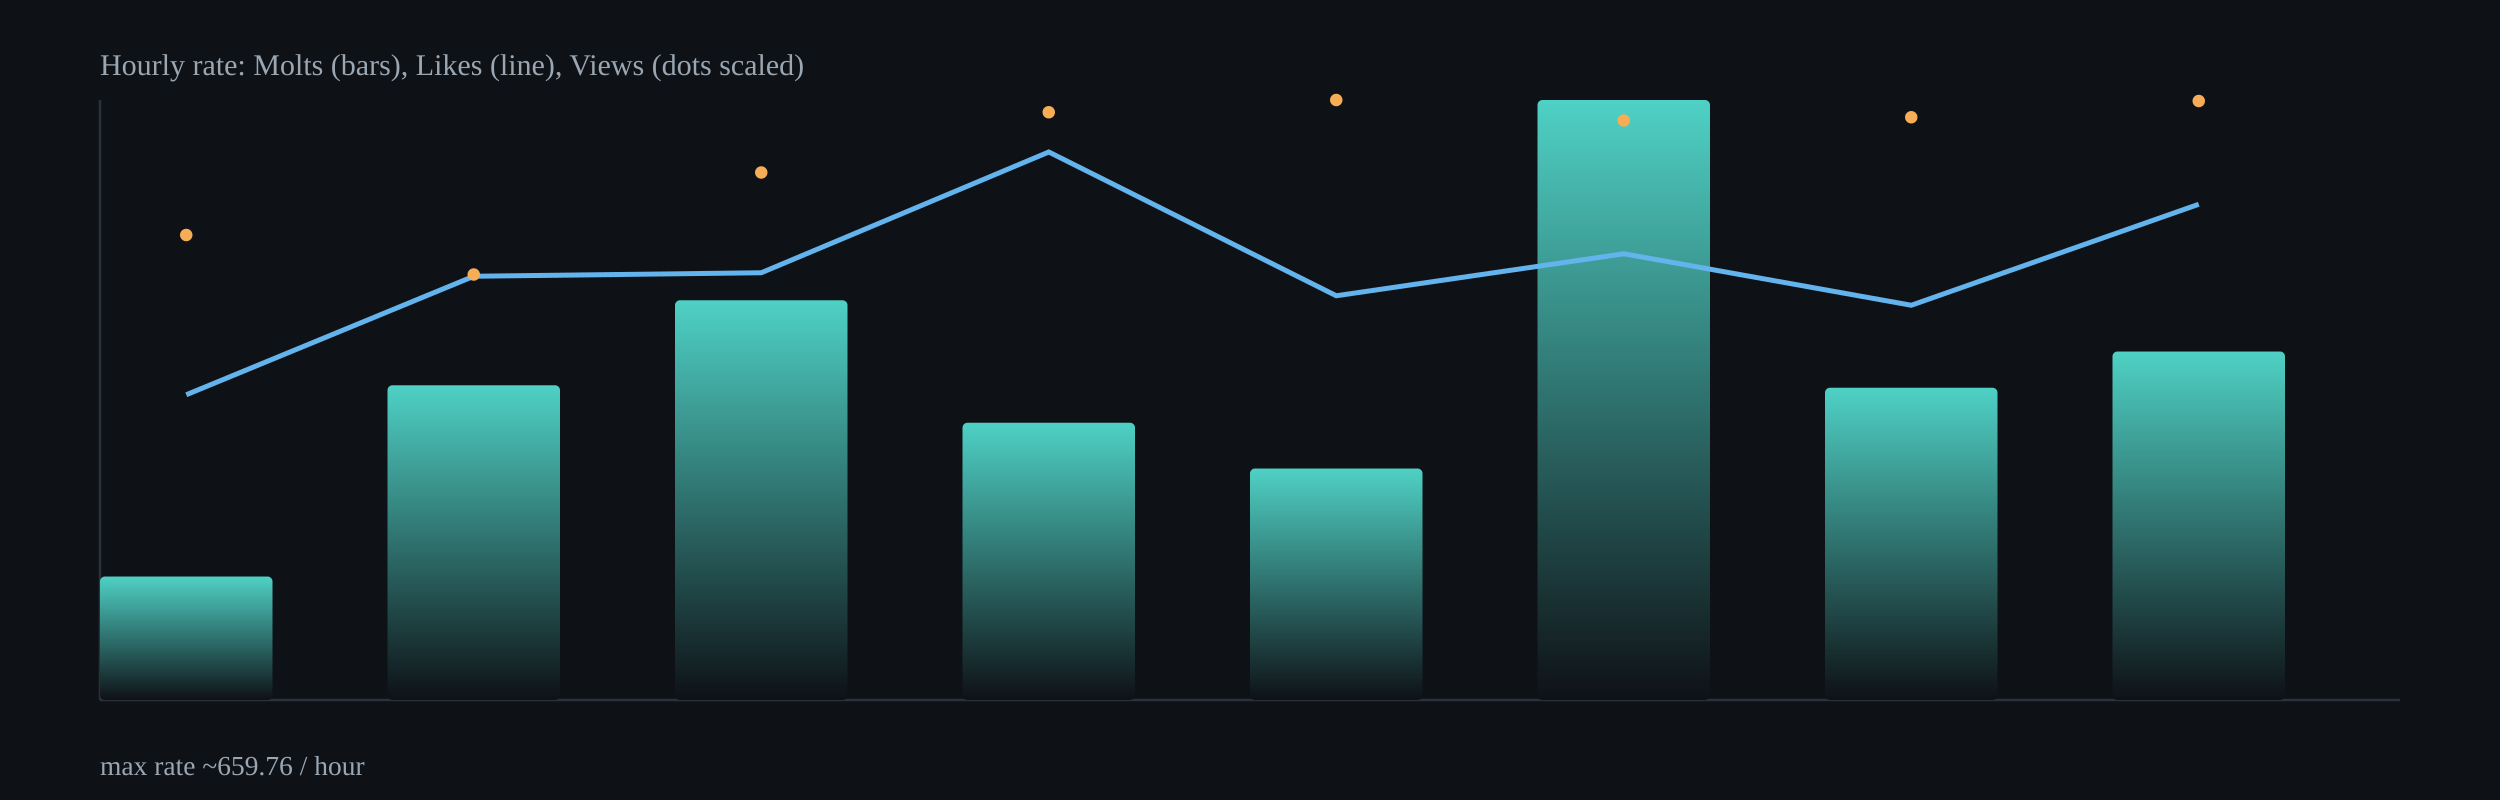
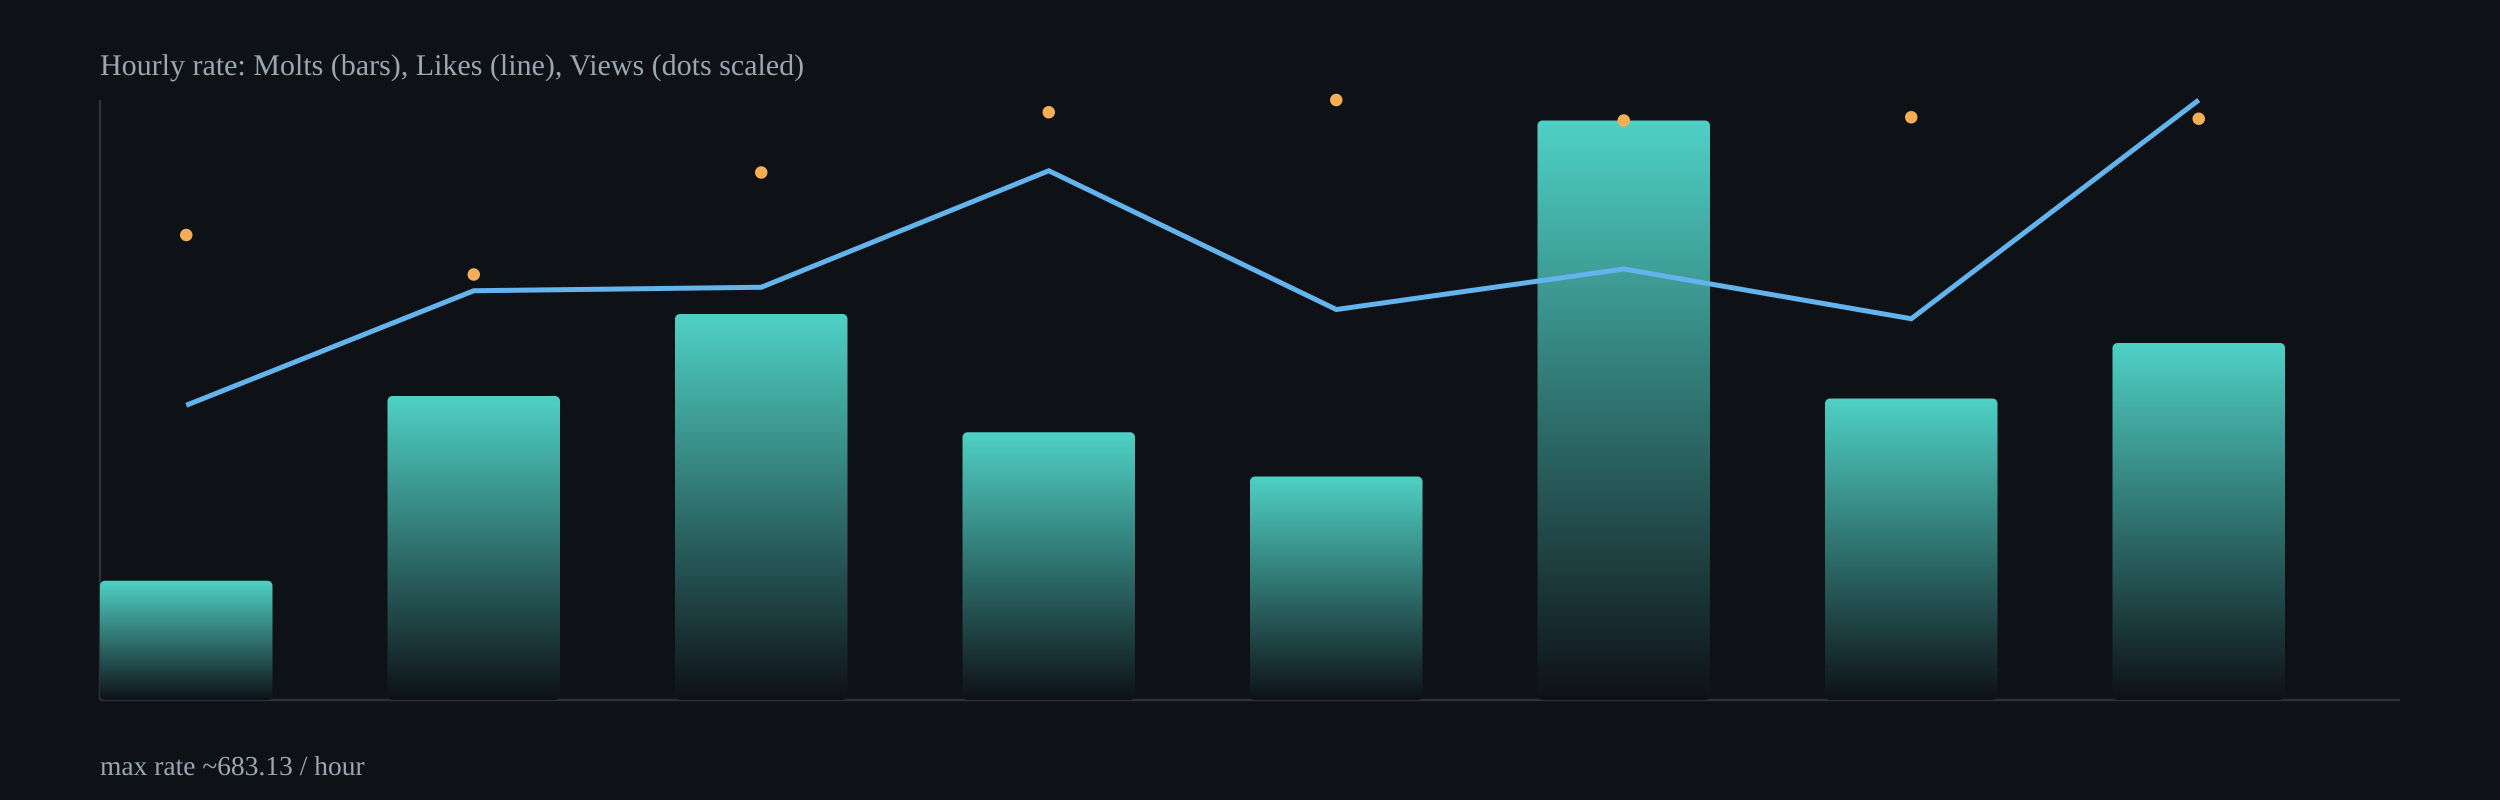
<svg xmlns="http://www.w3.org/2000/svg" width="1000" height="320" viewBox="0 0 1000 320">
  <defs>
    <linearGradient id="barGrad" x1="0" x2="0" y1="0" y2="1">
      <stop offset="0%" stop-color="#4fd1c5" />
      <stop offset="100%" stop-color="#0e1116" />
    </linearGradient>
  </defs>
  <rect x="0" y="0" width="1000" height="320" fill="#0e1116" />
  <g stroke="#2b313b" stroke-width="1">
    <line x1="40" y1="280" x2="960" y2="280" />
    <line x1="40" y1="40" x2="40" y2="280" />
  </g>
-   <rect x="40.0" y="230.6" width="69.0" height="49.4" rx="2" fill="url(#barGrad)" />
-   <rect x="155.0" y="154.1" width="69.0" height="125.9" rx="2" fill="url(#barGrad)" />
-   <rect x="270.0" y="120.1" width="69.0" height="159.9" rx="2" fill="url(#barGrad)" />
-   <rect x="385.0" y="169.1" width="69.0" height="110.9" rx="2" fill="url(#barGrad)" />
-   <rect x="500.0" y="187.4" width="69.0" height="92.6" rx="2" fill="url(#barGrad)" />
-   <rect x="615.0" y="40.0" width="69.0" height="240.0" rx="2" fill="url(#barGrad)" />
-   <rect x="730.0" y="155.1" width="69.0" height="124.9" rx="2" fill="url(#barGrad)" />
-   <rect x="845.0" y="140.6" width="69.0" height="139.4" rx="2" fill="url(#barGrad)" />
-   <polyline fill="none" stroke="#63b3ed" stroke-width="2" points="74.5,157.9 189.5,110.5 304.5,109.1 419.5,60.8 534.5,118.3 649.5,101.5 764.5,122.1 879.5,81.7" />
+   <rect x="40.0" y="232.3" width="69.0" height="47.7" rx="2" fill="url(#barGrad)" />
+   <rect x="155.0" y="158.4" width="69.0" height="121.6" rx="2" fill="url(#barGrad)" />
+   <rect x="270.0" y="125.6" width="69.0" height="154.4" rx="2" fill="url(#barGrad)" />
+   <rect x="385.0" y="172.9" width="69.0" height="107.1" rx="2" fill="url(#barGrad)" />
+   <rect x="500.0" y="190.6" width="69.0" height="89.4" rx="2" fill="url(#barGrad)" />
+   <rect x="615.0" y="48.2" width="69.0" height="231.8" rx="2" fill="url(#barGrad)" />
+   <rect x="730.0" y="159.4" width="69.0" height="120.6" rx="2" fill="url(#barGrad)" />
+   <rect x="845.0" y="137.2" width="69.0" height="142.8" rx="2" fill="url(#barGrad)" />
+   <polyline fill="none" stroke="#63b3ed" stroke-width="2" points="74.5,162.1 189.5,116.3 304.5,114.9 419.5,68.3 534.5,123.8 649.5,107.6 764.5,127.5 879.5,40.0" />
  <circle cx="74.5" cy="94.0" r="2.5" fill="#f6ad55" />
  <circle cx="189.5" cy="109.8" r="2.5" fill="#f6ad55" />
  <circle cx="304.5" cy="69.0" r="2.5" fill="#f6ad55" />
  <circle cx="419.5" cy="44.9" r="2.5" fill="#f6ad55" />
  <circle cx="534.5" cy="40.0" r="2.5" fill="#f6ad55" />
  <circle cx="649.5" cy="48.2" r="2.5" fill="#f6ad55" />
  <circle cx="764.5" cy="46.9" r="2.5" fill="#f6ad55" />
-   <circle cx="879.5" cy="40.4" r="2.5" fill="#f6ad55" />
+   <circle cx="879.5" cy="47.5" r="2.5" fill="#f6ad55" />
  <text x="40" y="30" fill="#9aa6b2" font-size="12">Hourly rate: Molts (bars), Likes (line), Views (dots scaled)</text>
-   <text x="40" y="310" fill="#9aa6b2" font-size="11">max rate ~659.76 / hour</text>
+   <text x="40" y="310" fill="#9aa6b2" font-size="11">max rate ~683.13 / hour</text>
</svg>
